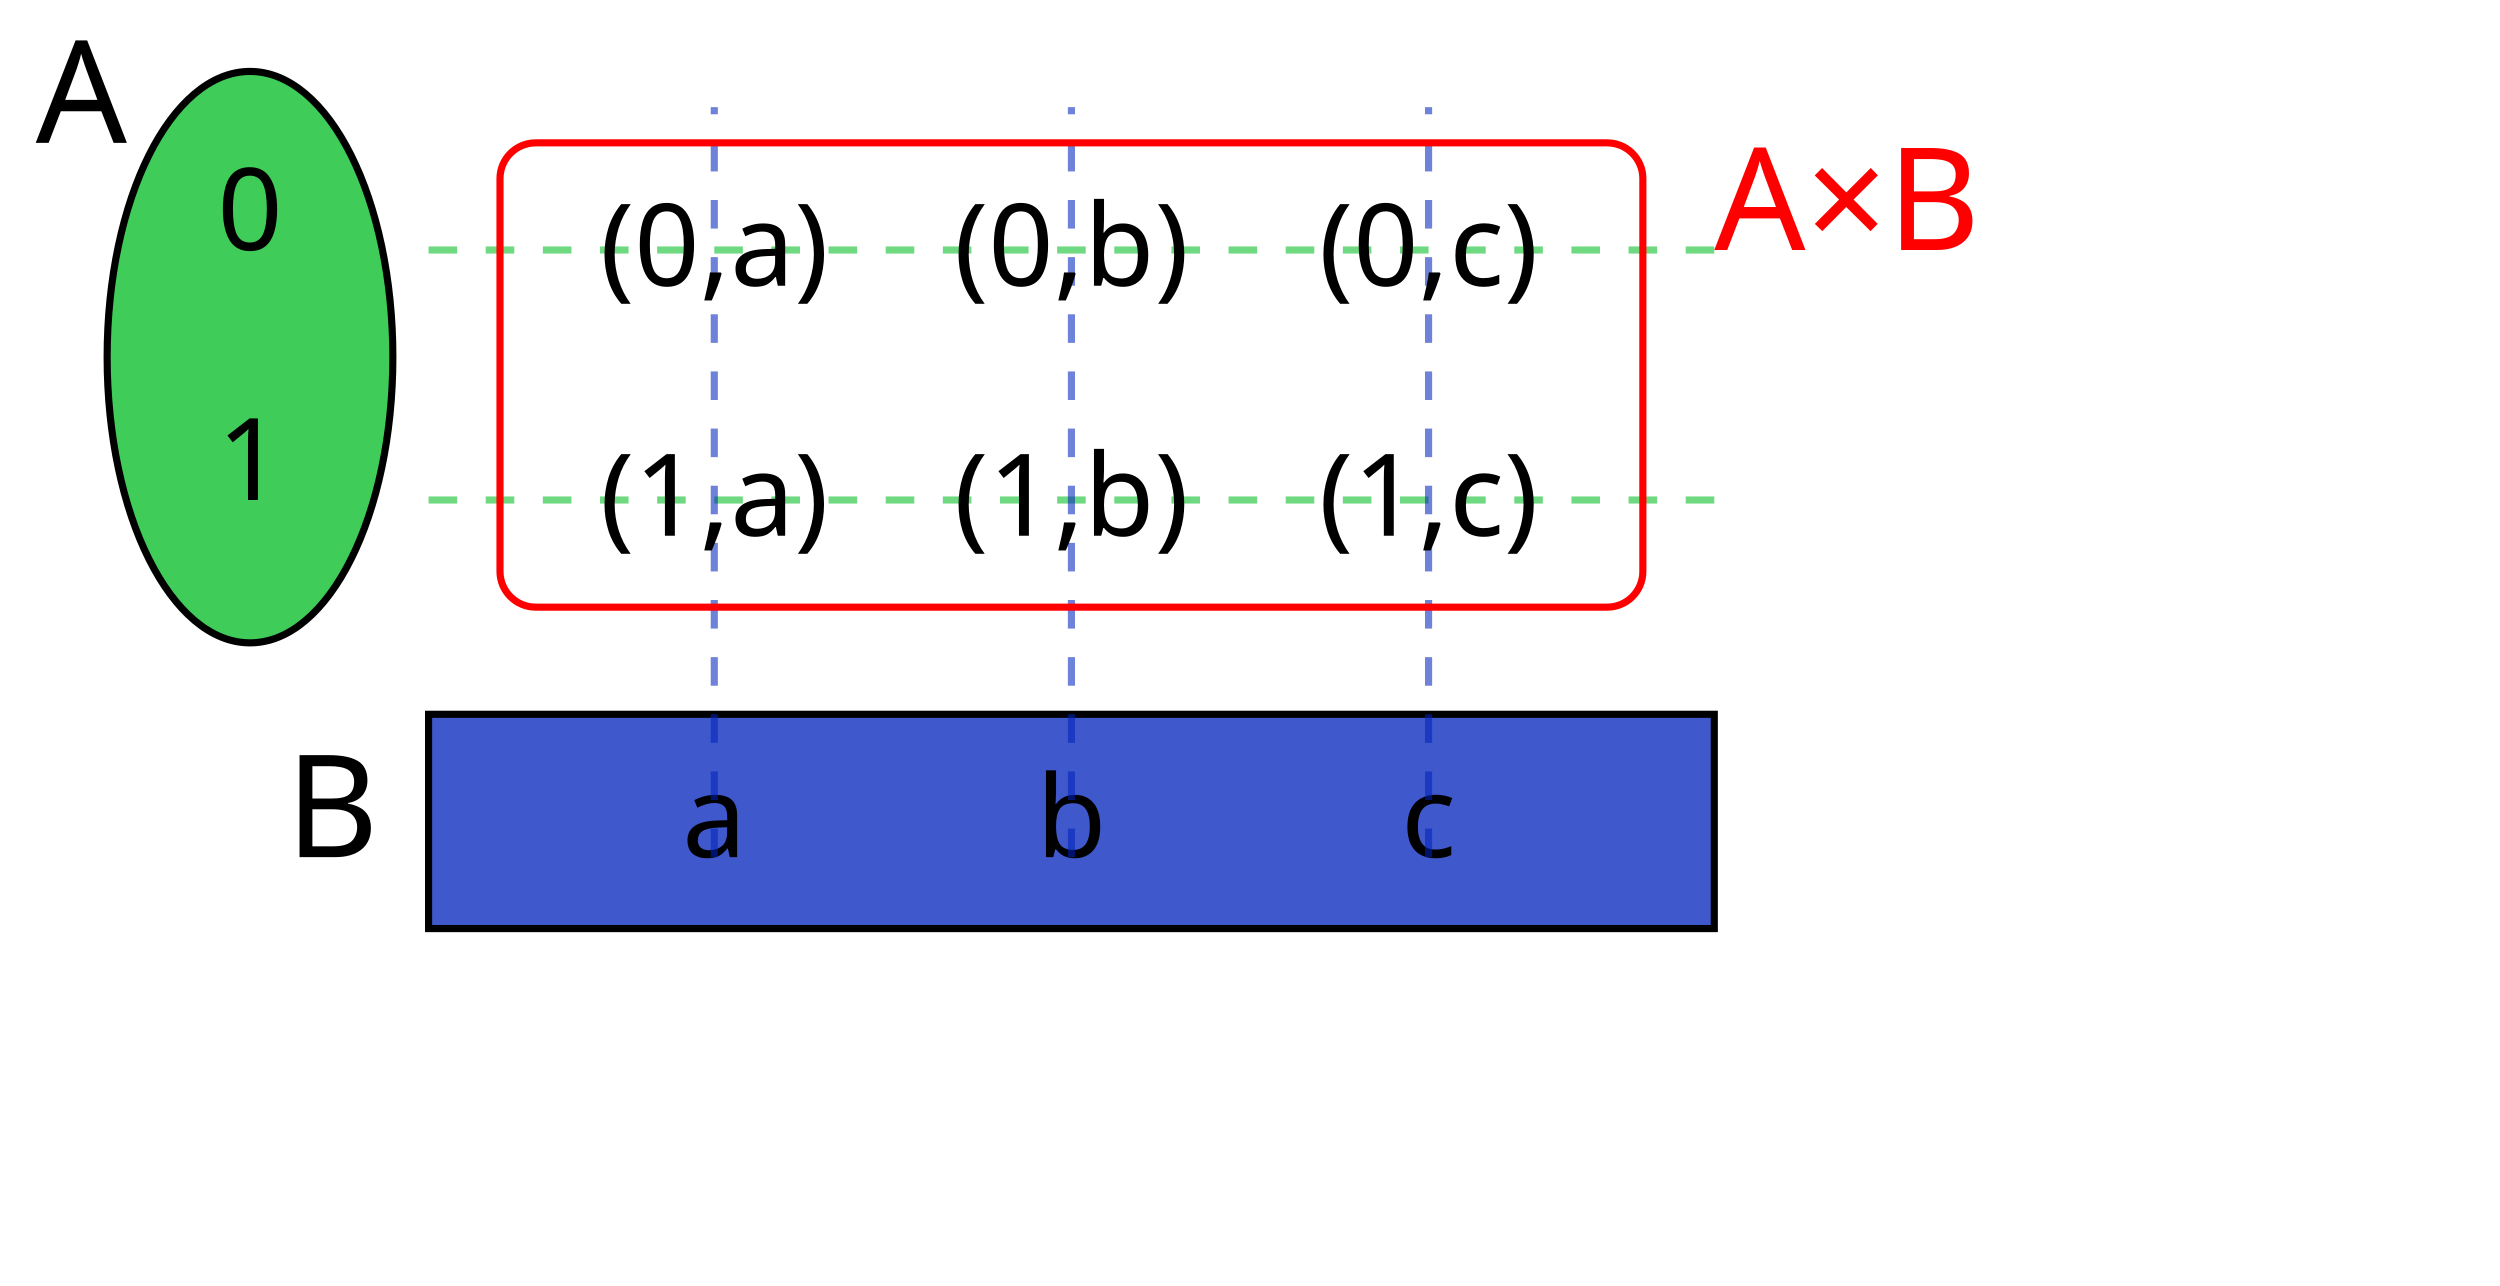
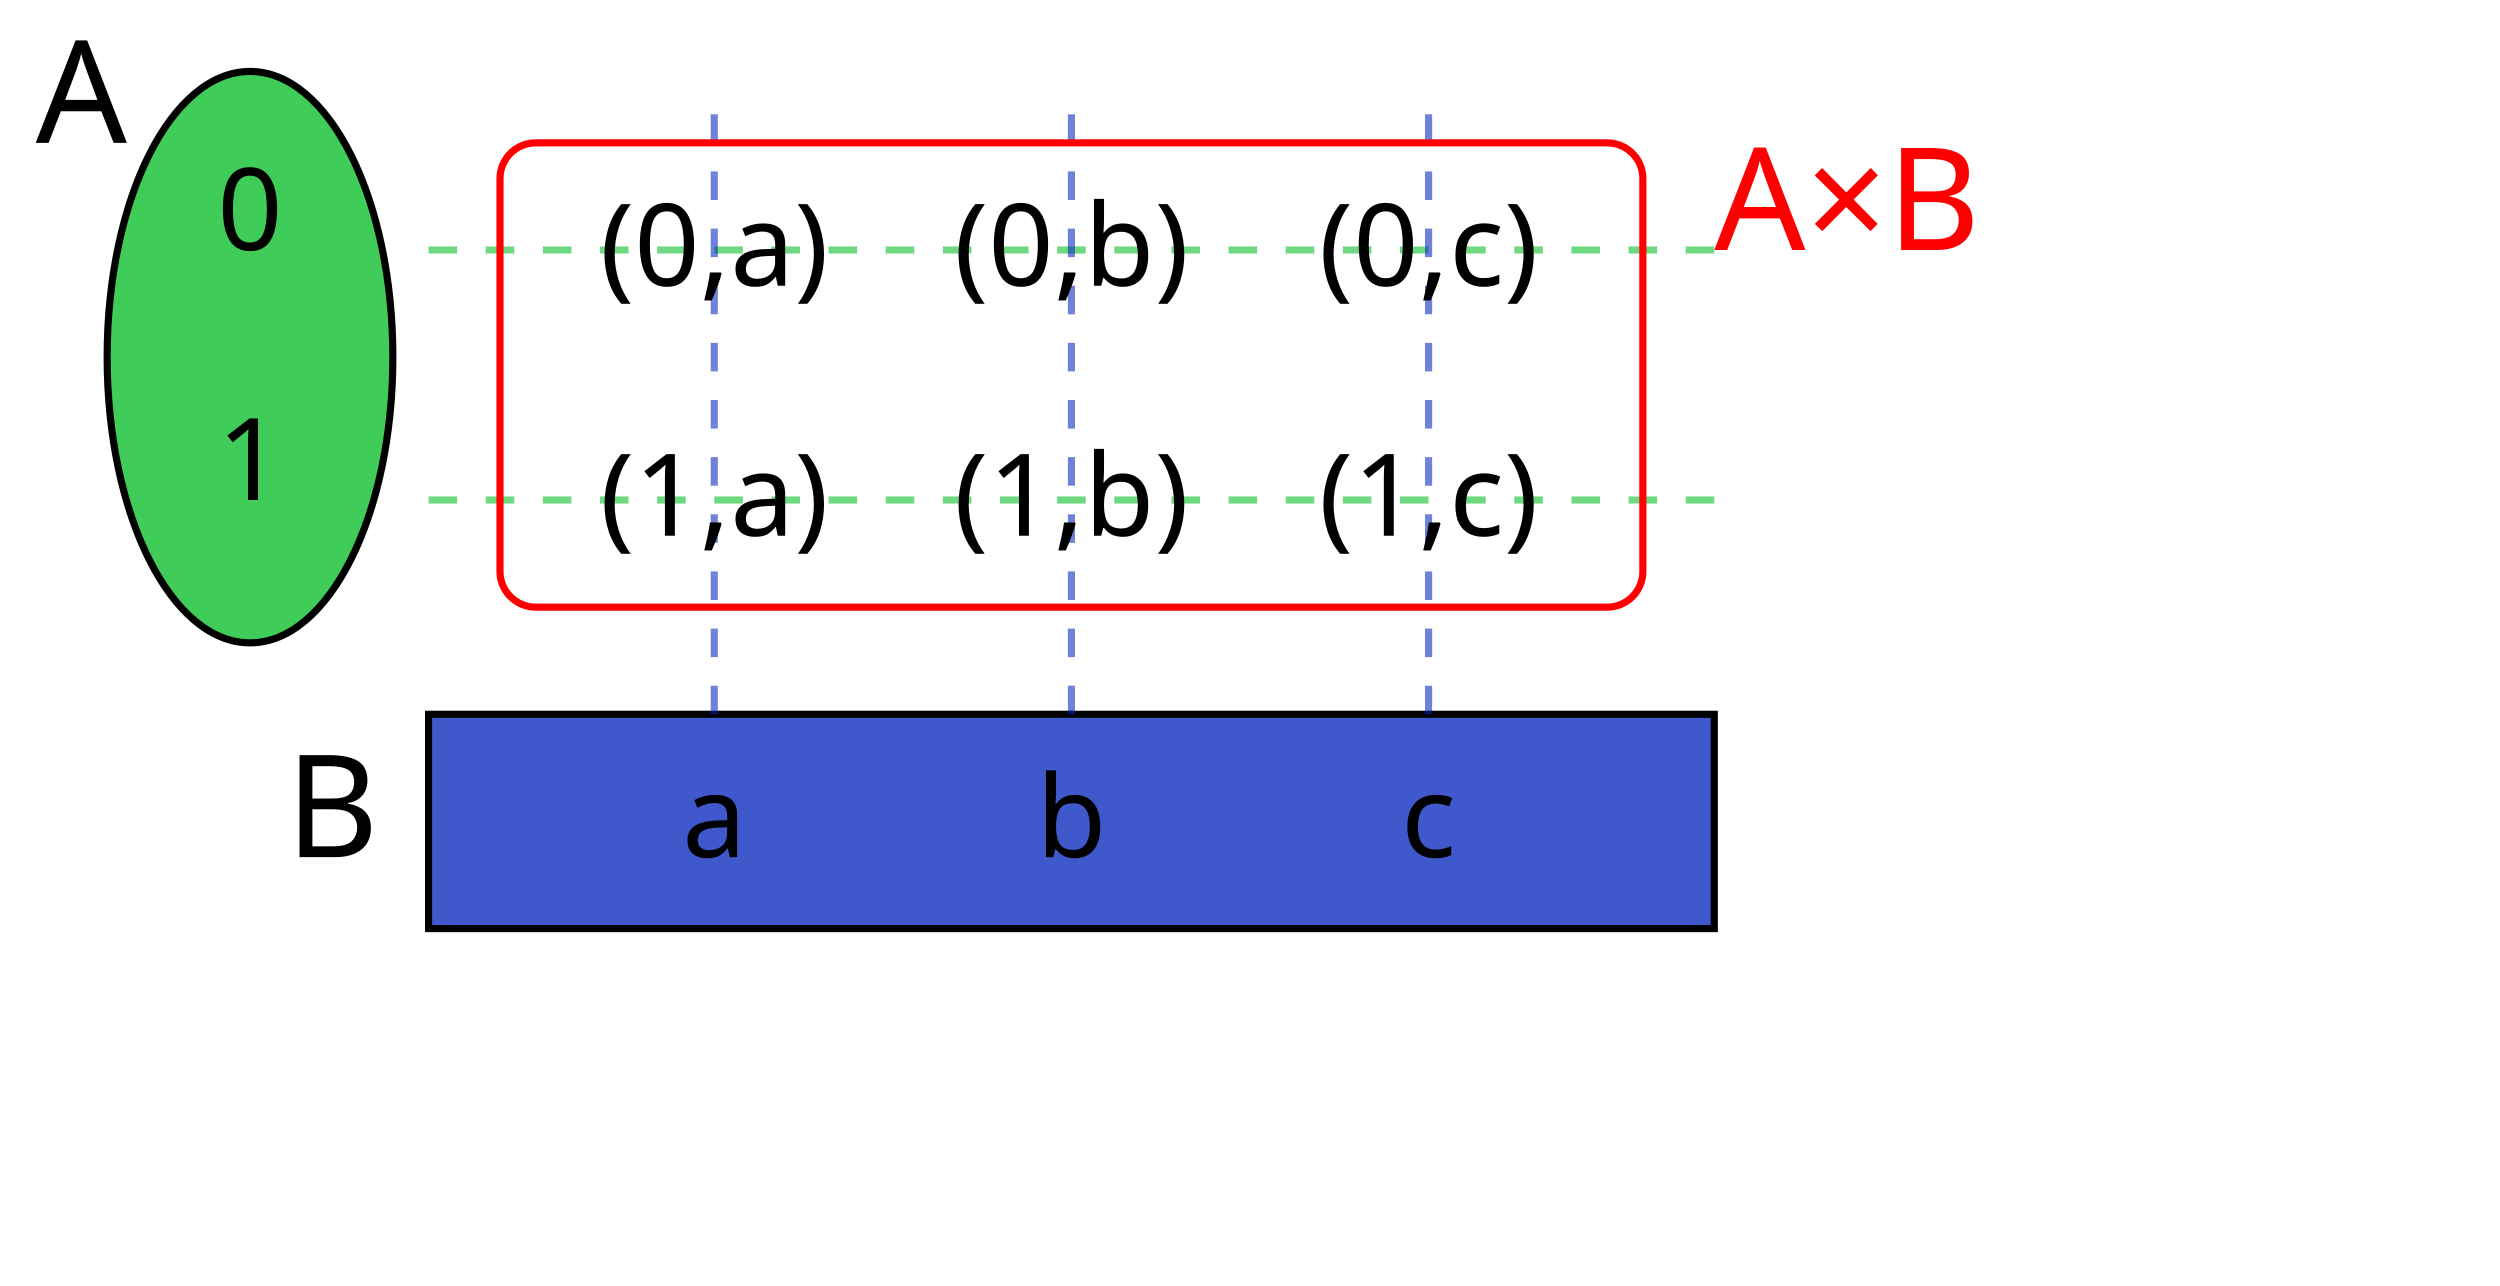
<svg xmlns="http://www.w3.org/2000/svg" version="1.1" height="180" width="350">
  <ellipse stroke="black" stroke-width="1" fill="#00BB22C0" cx="35" cy="50" rx="20" ry="40" />
  <text x="5" y="20" font-family="Verdana" font-size="20" fill="black">A</text>
  <text x="35" y="35 " text-anchor="middle" font-family="Verdana" font-size="16" fill="black">0</text>
  <text x="35" y="70" text-anchor="middle" font-family="Verdana" font-size="16" fill="black">1</text>
  <rect stroke="black" stroke-width="1" fill="#0022BBC0" x="60" y="100" width="180" height="30" />
  <text x="40" y="120" font-family="Verdana" font-size="20" fill="black">B</text>
  <text x="100" y="120" text-anchor="middle" font-family="Verdana" font-size="16" fill="black">a</text>
  <text x="150" y="120" text-anchor="middle" font-family="Verdana" font-size="16" fill="black">b</text>
  <text x="200" y="120" text-anchor="middle" font-family="Verdana" font-size="16" fill="black">c</text>
  <path stroke="#00BB2290" d="M 60,35 L 240,35" stroke-dasharray="4" />
  <path stroke="#00BB2290" d="M 60,70 L 240,70" stroke-dasharray="4" />
-   <path stroke="#0022BB90" d="M 100,120 L 100,15" stroke-dasharray="4" />
-   <path stroke="#0022BB90" d="M 150,120 L 150,15" stroke-dasharray="4" />
-   <path stroke="#0022BB90" d="M 200,120 L 200,15" stroke-dasharray="4" />
+   <path stroke="#0022BB90" d="M 100,100 L 100,15" stroke-dasharray="4" />
+   <path stroke="#0022BB90" d="M 150,100 L 150,15" stroke-dasharray="4" />
+   <path stroke="#0022BB90" d="M 200,100 L 200,15" stroke-dasharray="4" />
  <text x="100" y="40" text-anchor="middle" font-family="Verdana" font-size="16" fill="black">(0,a)</text>
  <text x="150" y="40" text-anchor="middle" font-family="Verdana" font-size="16" fill="black">(0,b)</text>
  <text x="200" y="40" text-anchor="middle" font-family="Verdana" font-size="16" fill="black">(0,c)</text>
  <text x="100" y="75" text-anchor="middle" font-family="Verdana" font-size="16" fill="black">(1,a)</text>
  <text x="150" y="75" text-anchor="middle" font-family="Verdana" font-size="16" fill="black">(1,b)</text>
  <text x="200" y="75" text-anchor="middle" font-family="Verdana" font-size="16" fill="black">(1,c)</text>
  <rect stroke="red" stroke-width="1" fill="none" x="70" y="20" width="160" height="65" rx="5" ry="5" />
  <text font-family="Verdana" font-size="20" fill="red" x="240" y="35">A×B</text>
</svg>
